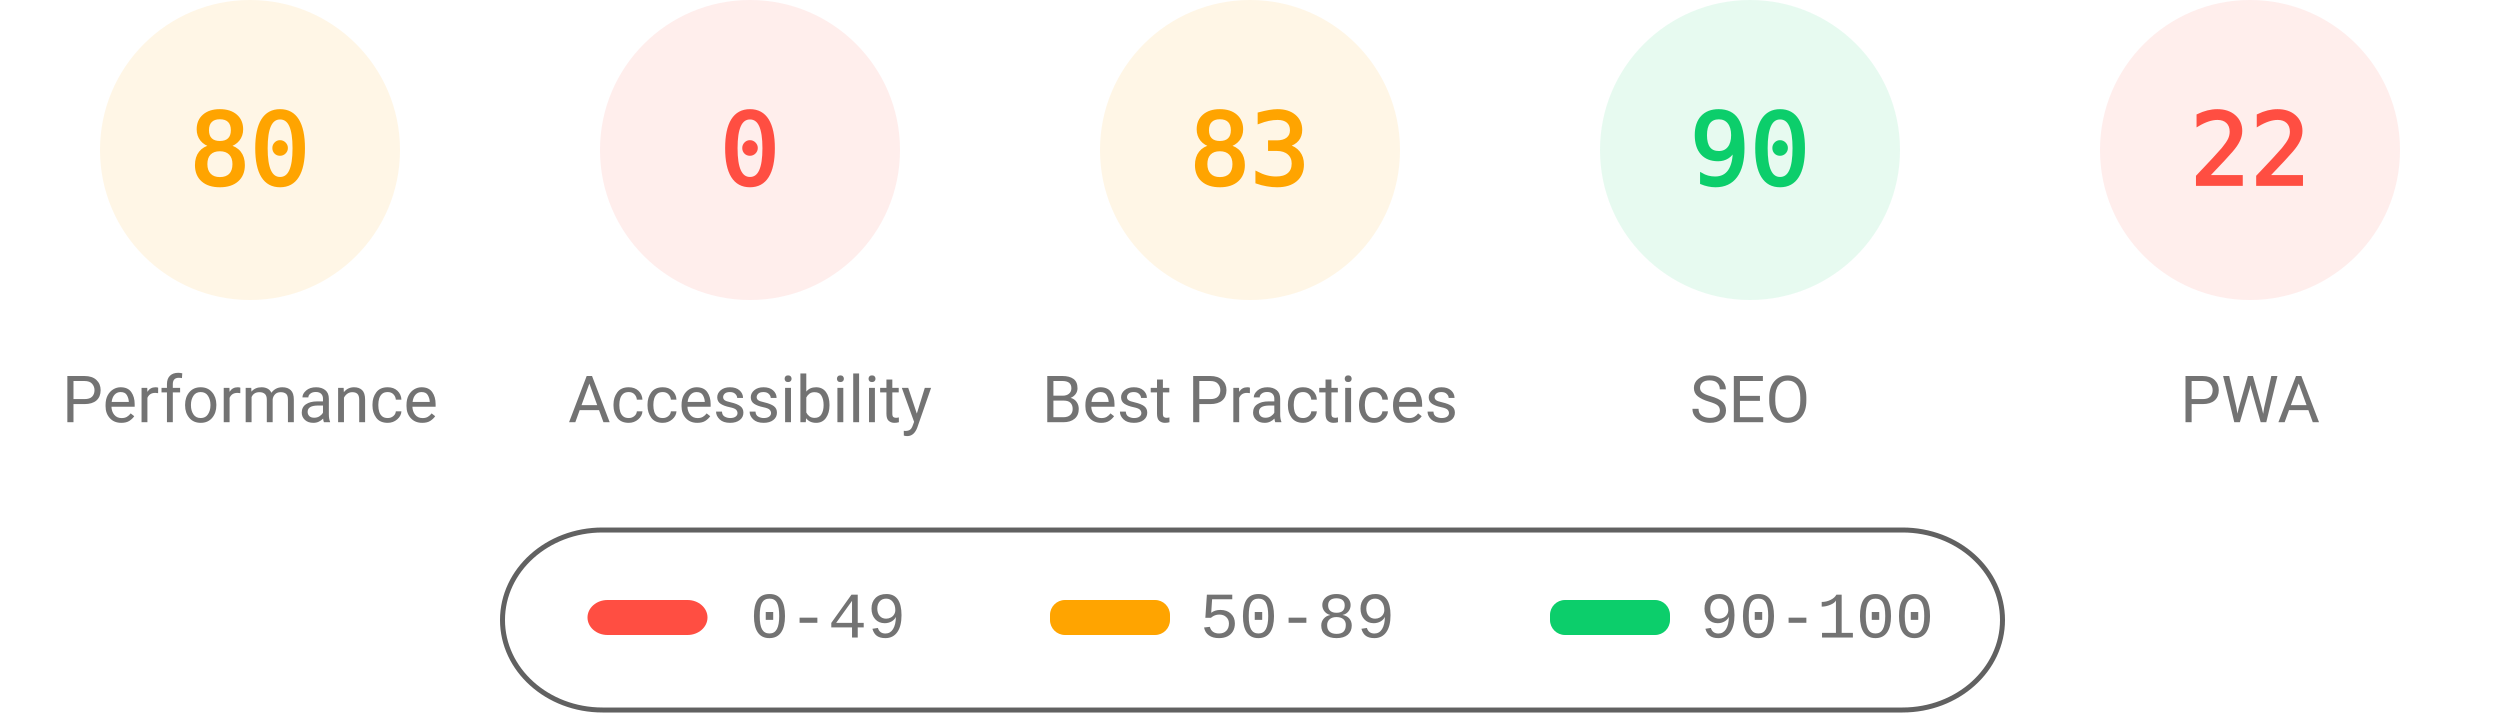
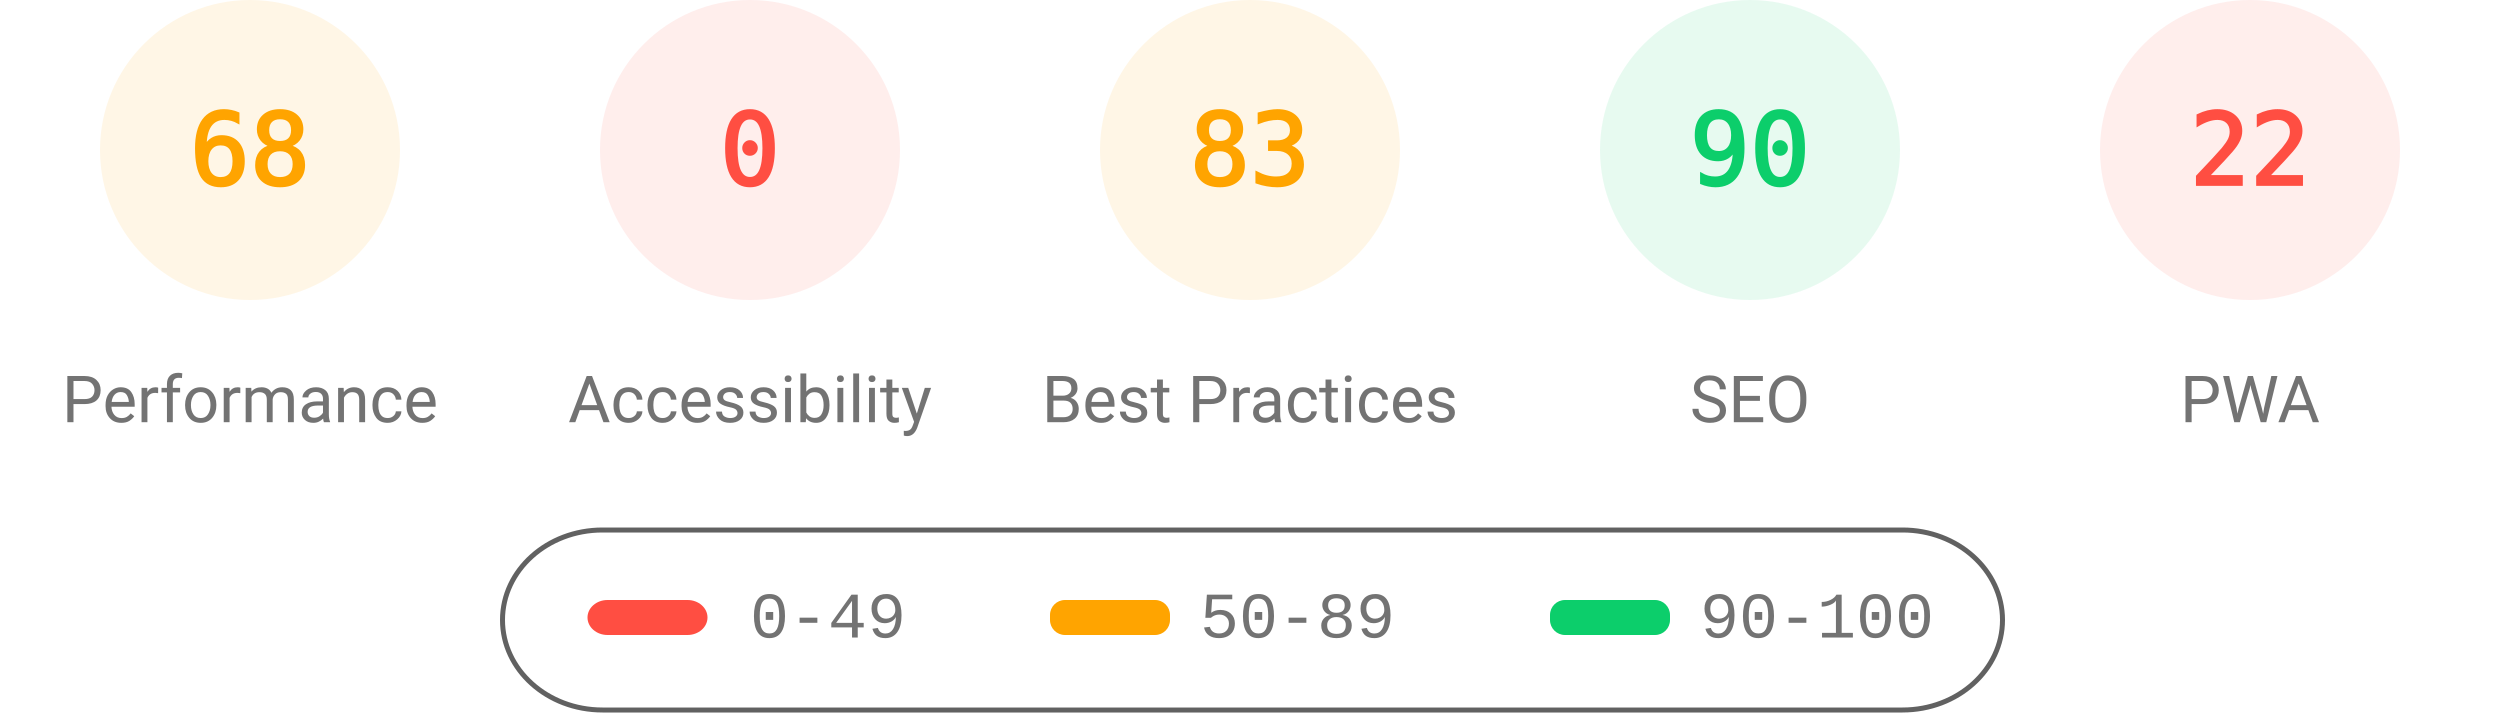
<svg xmlns="http://www.w3.org/2000/svg" fill="none" width="1000" height="285">
  <style>.gauge-base{opacity:.1}.gauge-arc{fill:none;animation-delay:250ms;stroke-linecap:round;transform:rotate(-90deg);transform-origin:100px 60px;animation:load-gauge 1s ease forwards}.guage-text{font-size:40px;font-family:monospace;text-align:center}.guage-red{color:#ff4e42;fill:#ff4e42;stroke:#ff4e42}.guage-orange{color:#ffa400;fill:#ffa400;stroke:#ffa400}.guage-green{color:#0cce6b;fill:#0cce6b;stroke:#0cce6b}.guage-undefined{color:#5c5c5c;fill:#5c5c5c;stroke:#5c5c5c}.guage-title{color:#737373;fill:#737373;stroke:none;font-size:26px;line-height:26px;font-family:Roboto,Halvetica,Arial,sans-serif}@keyframes load-gauge{from{stroke-dasharray:0 352.858}}</style>
  <svg class="guage-div guage-perf guage-orange" viewBox="0 0 200 200" width="200" height="200">
    <circle class="gauge-base" r="56" cx="100" cy="60" stroke-width="8" />
-     <circle class="gauge-arc guage-arc-1" r="56" cx="100" cy="60" stroke-width="8" style="stroke-dasharray:281.486,351.858" />
-     <text class="guage-text" x="100" y="60" alignment-baseline="central" dominant-baseline="central" text-anchor="middle">80</text>
+     <circle class="gauge-arc guage-arc-1" r="56" cx="100" cy="60" stroke-width="8" style="stroke-dasharray:239.263,351.858" />
+     <text class="guage-text" x="100" y="60" alignment-baseline="central" dominant-baseline="central" text-anchor="middle">68</text>
    <text class="guage-title" x="100" y="160" alignment-baseline="central" dominant-baseline="central" text-anchor="middle">Performance</text>
  </svg>
  <svg class="guage-div guage-acc guage-red" viewBox="0 0 200 200" width="200" height="200" x="200">
    <circle class="gauge-base" r="56" cx="100" cy="60" stroke-width="8" />
    <circle class="gauge-arc guage-arc-2" r="56" cx="100" cy="60" stroke-width="8" style="stroke-dasharray:0,351.858" />
    <text class="guage-text" x="100" y="60" alignment-baseline="central" dominant-baseline="central" text-anchor="middle">0</text>
    <text class="guage-title" x="100" y="160" alignment-baseline="central" dominant-baseline="central" text-anchor="middle">Accessibility</text>
  </svg>
  <svg class="guage-div guage-best guage-orange" viewBox="0 0 200 200" width="200" height="200" x="400">
    <circle class="gauge-base" r="56" cx="100" cy="60" stroke-width="8" />
    <circle class="gauge-arc guage-arc-3" r="56" cx="100" cy="60" stroke-width="8" style="stroke-dasharray:292.042,351.858" />
    <text class="guage-text" x="100" y="60" alignment-baseline="central" dominant-baseline="central" text-anchor="middle">83</text>
    <text class="guage-title" x="100" y="160" alignment-baseline="central" dominant-baseline="central" text-anchor="middle">Best Practices</text>
  </svg>
  <svg class="guage-div guage-seo guage-green" viewBox="0 0 200 200" width="200" height="200" x="600">
    <circle class="gauge-base" r="56" cx="100" cy="60" stroke-width="8" />
    <circle class="gauge-arc guage-arc-4" r="56" cx="100" cy="60" stroke-width="8" style="stroke-dasharray:316.672,351.858" />
    <text class="guage-text" x="100" y="60" alignment-baseline="central" dominant-baseline="central" text-anchor="middle">90</text>
    <text class="guage-title" x="100" y="160" alignment-baseline="central" dominant-baseline="central" text-anchor="middle">SEO</text>
  </svg>
  <svg class="guage-div guage-pwa guage-red" viewBox="0 0 200 200" width="200" height="200" x="800">
    <circle class="gauge-base" r="56" cx="100" cy="60" stroke-width="8" />
    <circle class="gauge-arc guage-arc-4" r="56" cx="100" cy="60" stroke-width="8" style="stroke-dasharray:77.409,351.858" />
    <text class="guage-text" x="100" y="60" alignment-baseline="central" dominant-baseline="central" text-anchor="middle">22</text>
    <text class="guage-title" x="100" y="160" alignment-baseline="central" dominant-baseline="central" text-anchor="middle">PWA</text>
  </svg>
  <svg width="604" height="76" x="200" y="210">
    <path fill="none" id="canvas_background" d="M-1-1h604v80H-1z" />
    <rect fill-opacity="0" stroke="#616161" stroke-width="2" rx="40" id="svg_2" height="72" width="600" y="2" x="1" fill="#000" />
    <rect stroke="#000" rx="8" id="svg_3" height="14" width="48" y="30" x="35" stroke-opacity="null" stroke-width="0" fill="#ff4e42" />
    <rect stroke="#000" rx="6" id="svg_4" height="14" width="48" y="30" x="220" stroke-opacity="null" stroke-width="0" fill="#ffa400" />
    <rect stroke="#000" rx="6" id="svg_5" height="14" width="48" y="30" x="420" stroke-opacity="null" stroke-width="0" fill="#0cce6b" />
    <text xml:space="preserve" text-anchor="start" font-family="'Courier New', Courier, monospace" font-size="26" id="svg_6" y="45" x="100" stroke-opacity="null" stroke-width="0" stroke="#000" fill="#737373">0-49</text>
    <text xml:space="preserve" text-anchor="start" font-family="'Courier New', Courier, monospace" font-size="26" id="svg_7" y="45" x="280" stroke-opacity="null" stroke-width="0" stroke="#000" fill="#737373">50-89</text>
    <text xml:space="preserve" text-anchor="start" font-family="'Courier New', Courier, monospace" font-size="26" id="svg_8" y="45" x="480" stroke-opacity="null" stroke-width="0" stroke="#000" fill="#737373">90-100</text>
  </svg>
</svg>
